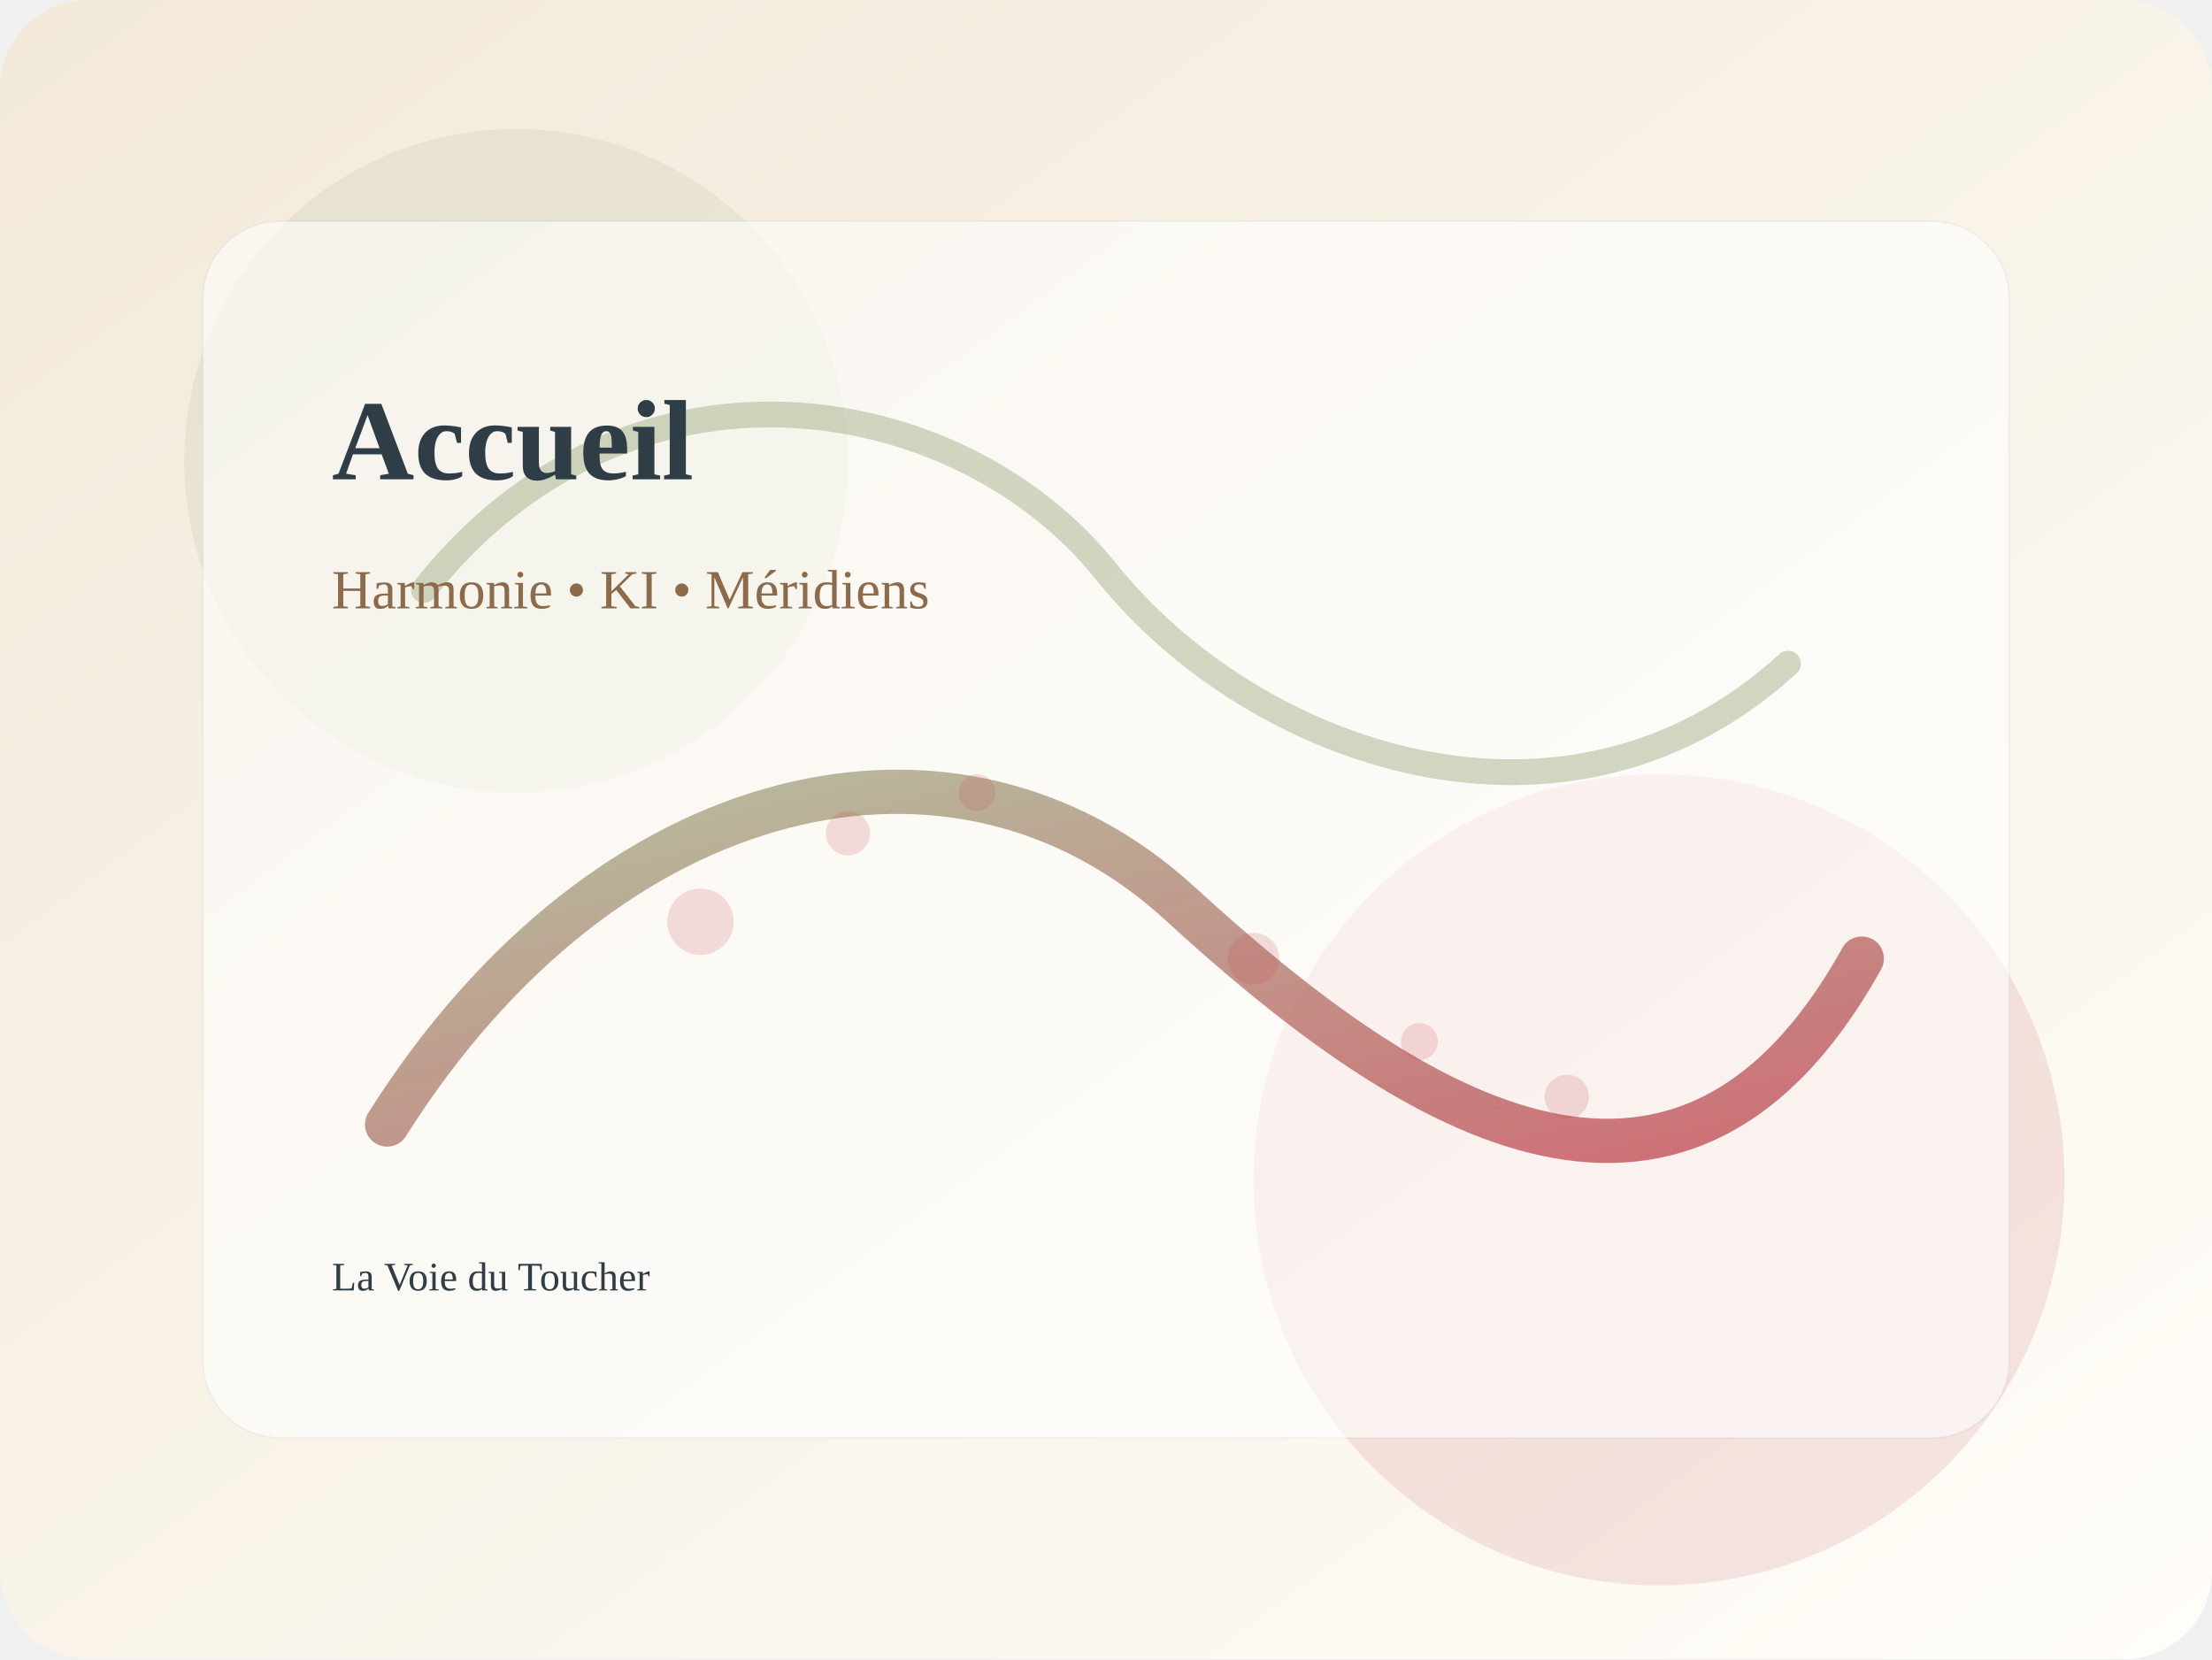
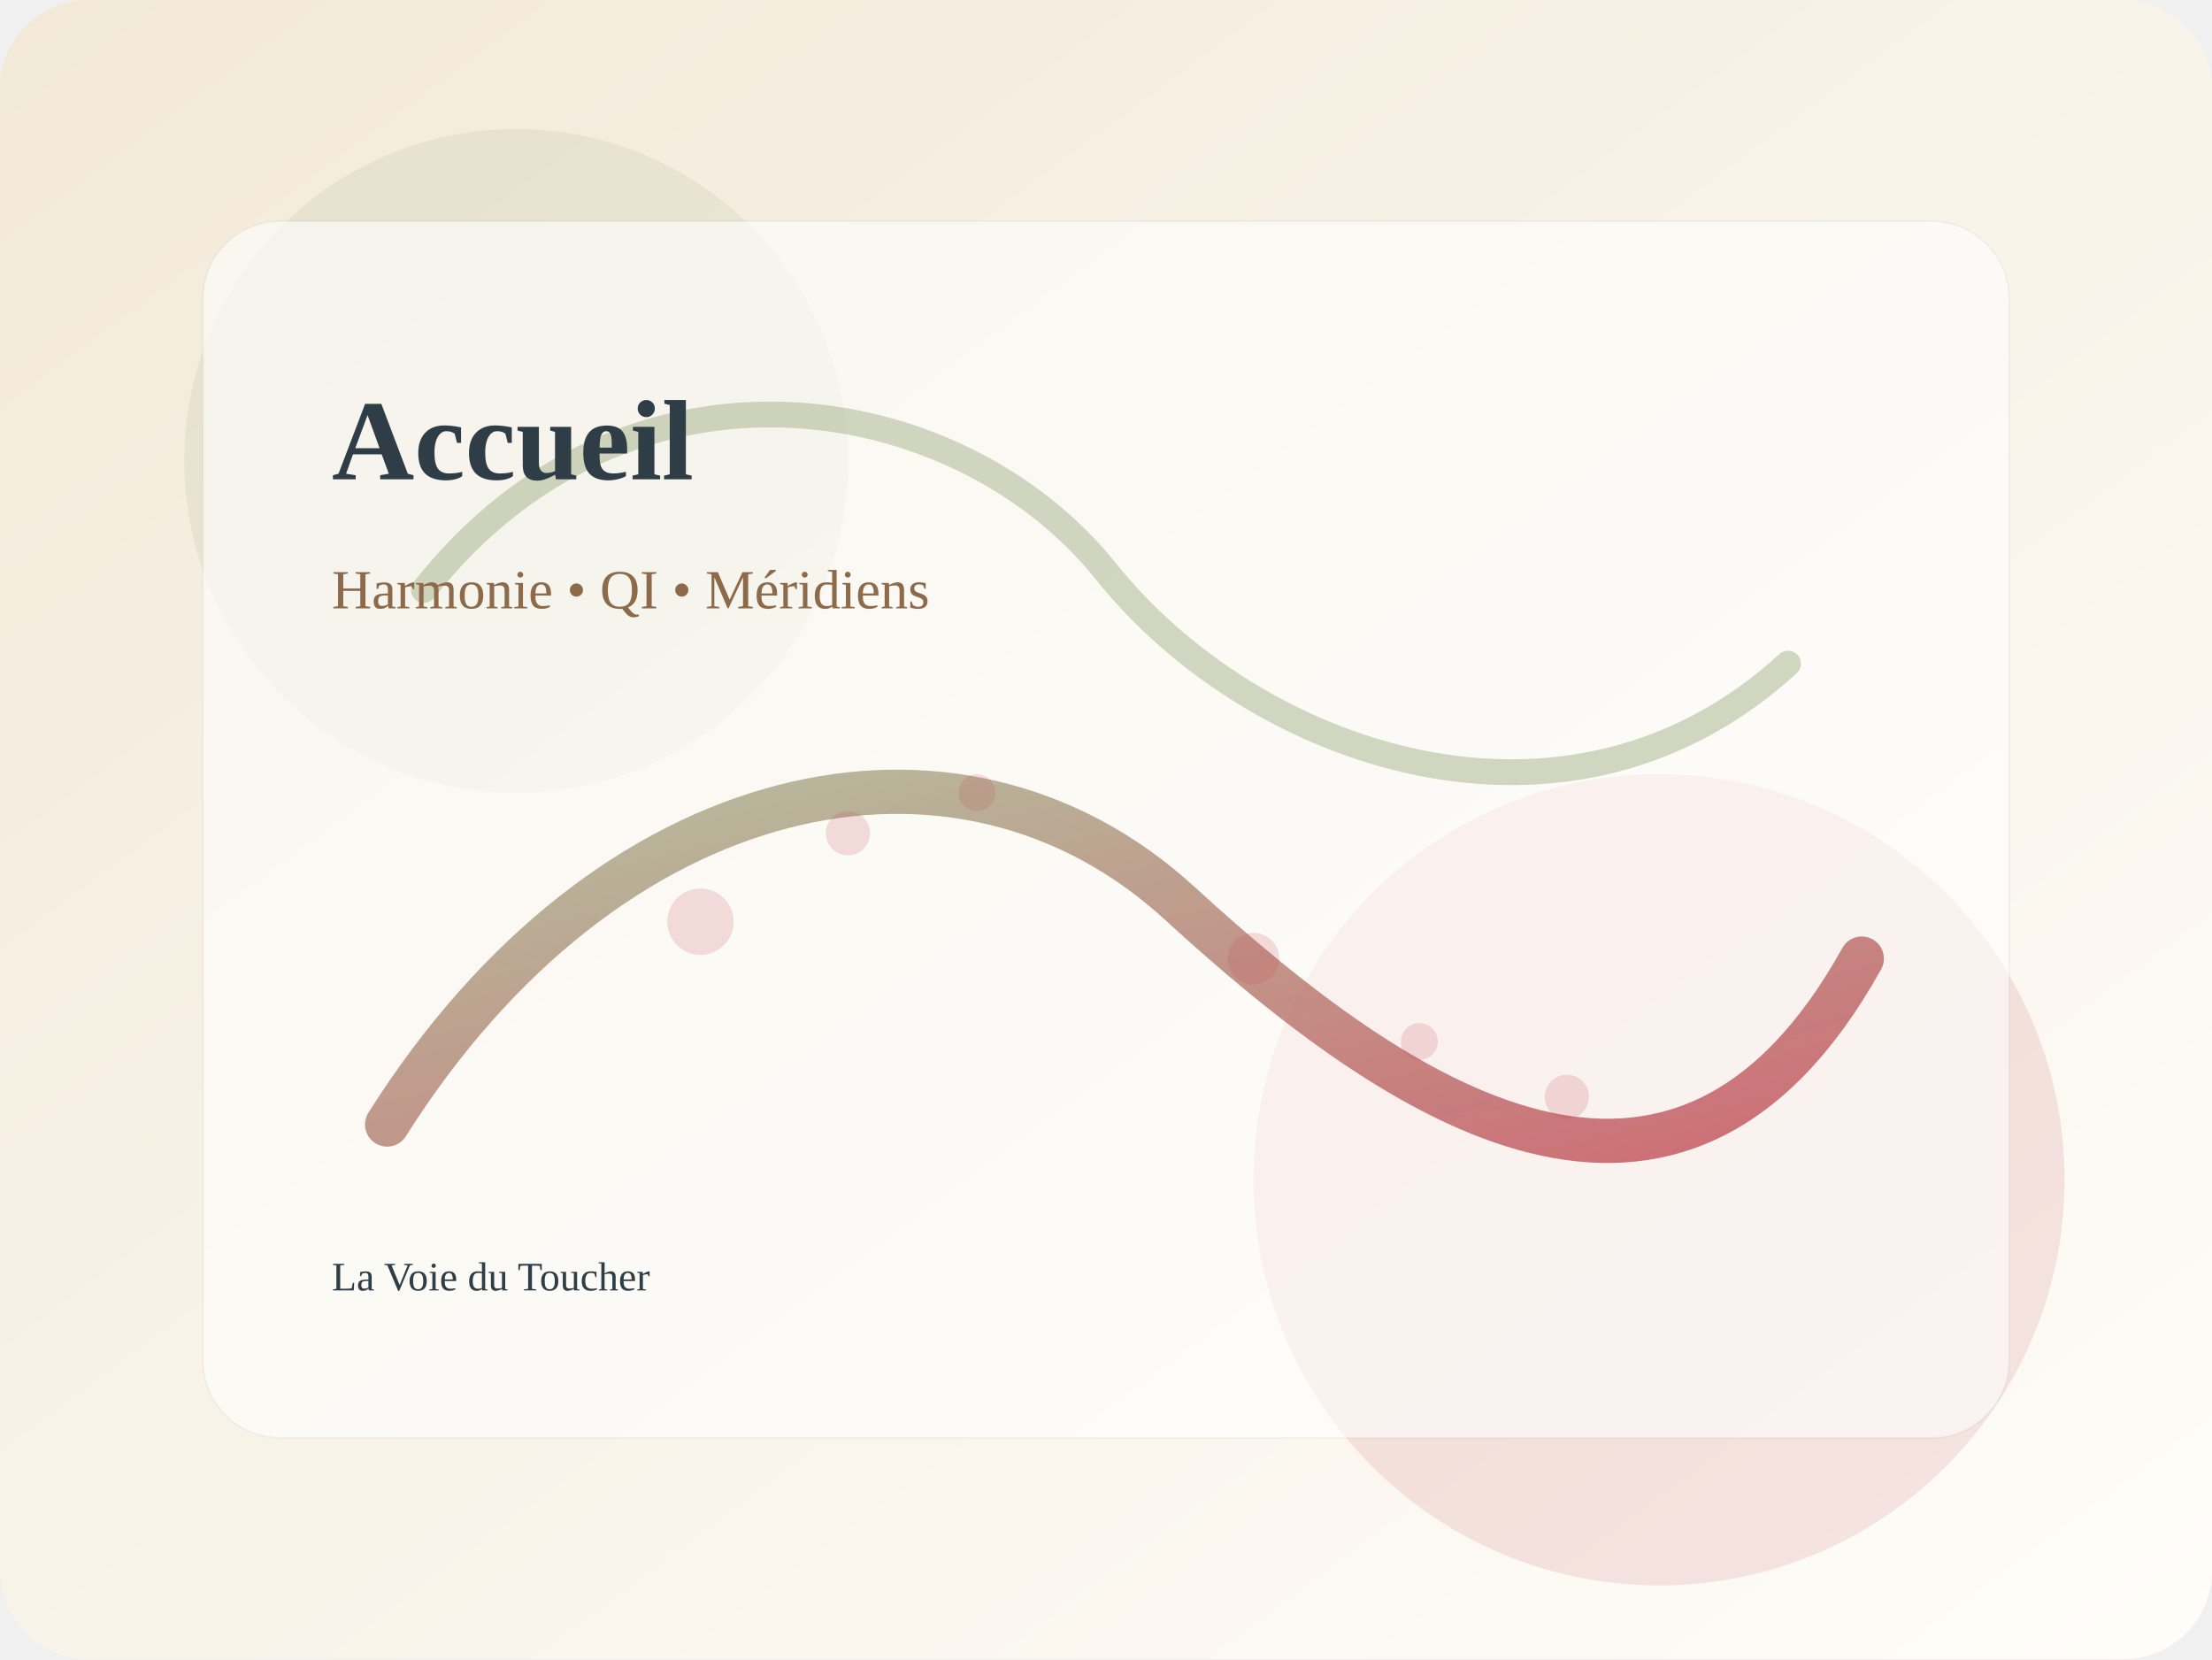
<svg xmlns="http://www.w3.org/2000/svg" viewBox="0 0 1200 900" role="img" aria-labelledby="title desc">
  <defs>
    <linearGradient id="bg" x1="0" y1="0" x2="1" y2="1">
      <stop offset="0%" stop-color="#F2E9D8" />
      <stop offset="100%" stop-color="#FFFDF9" />
    </linearGradient>
    <linearGradient id="accent" x1="0" y1="0" x2="1" y2="1">
      <stop offset="0%" stop-color="#A3B18A" stop-opacity="0.94" />
      <stop offset="100%" stop-color="#C14953" stop-opacity="0.92" />
    </linearGradient>
  </defs>
  <rect width="1200" height="900" rx="48" fill="url(#bg)" />
  <circle cx="280" cy="250" r="180" fill="#A3B18A" opacity="0.16" />
  <circle cx="900" cy="640" r="220" fill="#C14953" opacity="0.14" />
  <rect x="110" y="120" width="980" height="660" rx="42" fill="white" opacity="0.58" stroke="rgba(47,62,70,0.08)" />
  <path d="M210 610 C330 420, 520 380, 640 490 S910 700, 1010 520" fill="none" stroke="url(#accent)" stroke-width="24" stroke-linecap="round" opacity="0.85" />
  <path d="M230 320 C340 180, 520 210, 600 310 S850 470, 970 360" fill="none" stroke="#A3B18A" stroke-width="14" stroke-linecap="round" opacity="0.5" />
  <g fill="#C14953" opacity="0.18">
    <circle cx="380" cy="500" r="18" />
    <circle cx="460" cy="452" r="12" />
    <circle cx="530" cy="430" r="10" />
    <circle cx="680" cy="520" r="14" />
    <circle cx="770" cy="565" r="10" />
    <circle cx="850" cy="595" r="12" />
  </g>
  <text x="180" y="260" fill="#2F3E46" font-size="62" font-family="Georgia, 'Times New Roman', serif" font-weight="700">Accueil</text>
-   <text x="180" y="330" fill="#8C6A4A" font-size="30" font-family="Georgia, 'Times New Roman', serif">Harmonie • KI • Méridiens</text>
+   <text x="180" y="330" fill="#8C6A4A" font-size="30" font-family="Georgia, 'Times New Roman', serif">Harmonie • QI • Méridiens</text>
  <text x="180" y="700" fill="#2F3E46" font-size="22" font-family="Georgia, 'Times New Roman', serif">La Voie du Toucher</text>
</svg>
